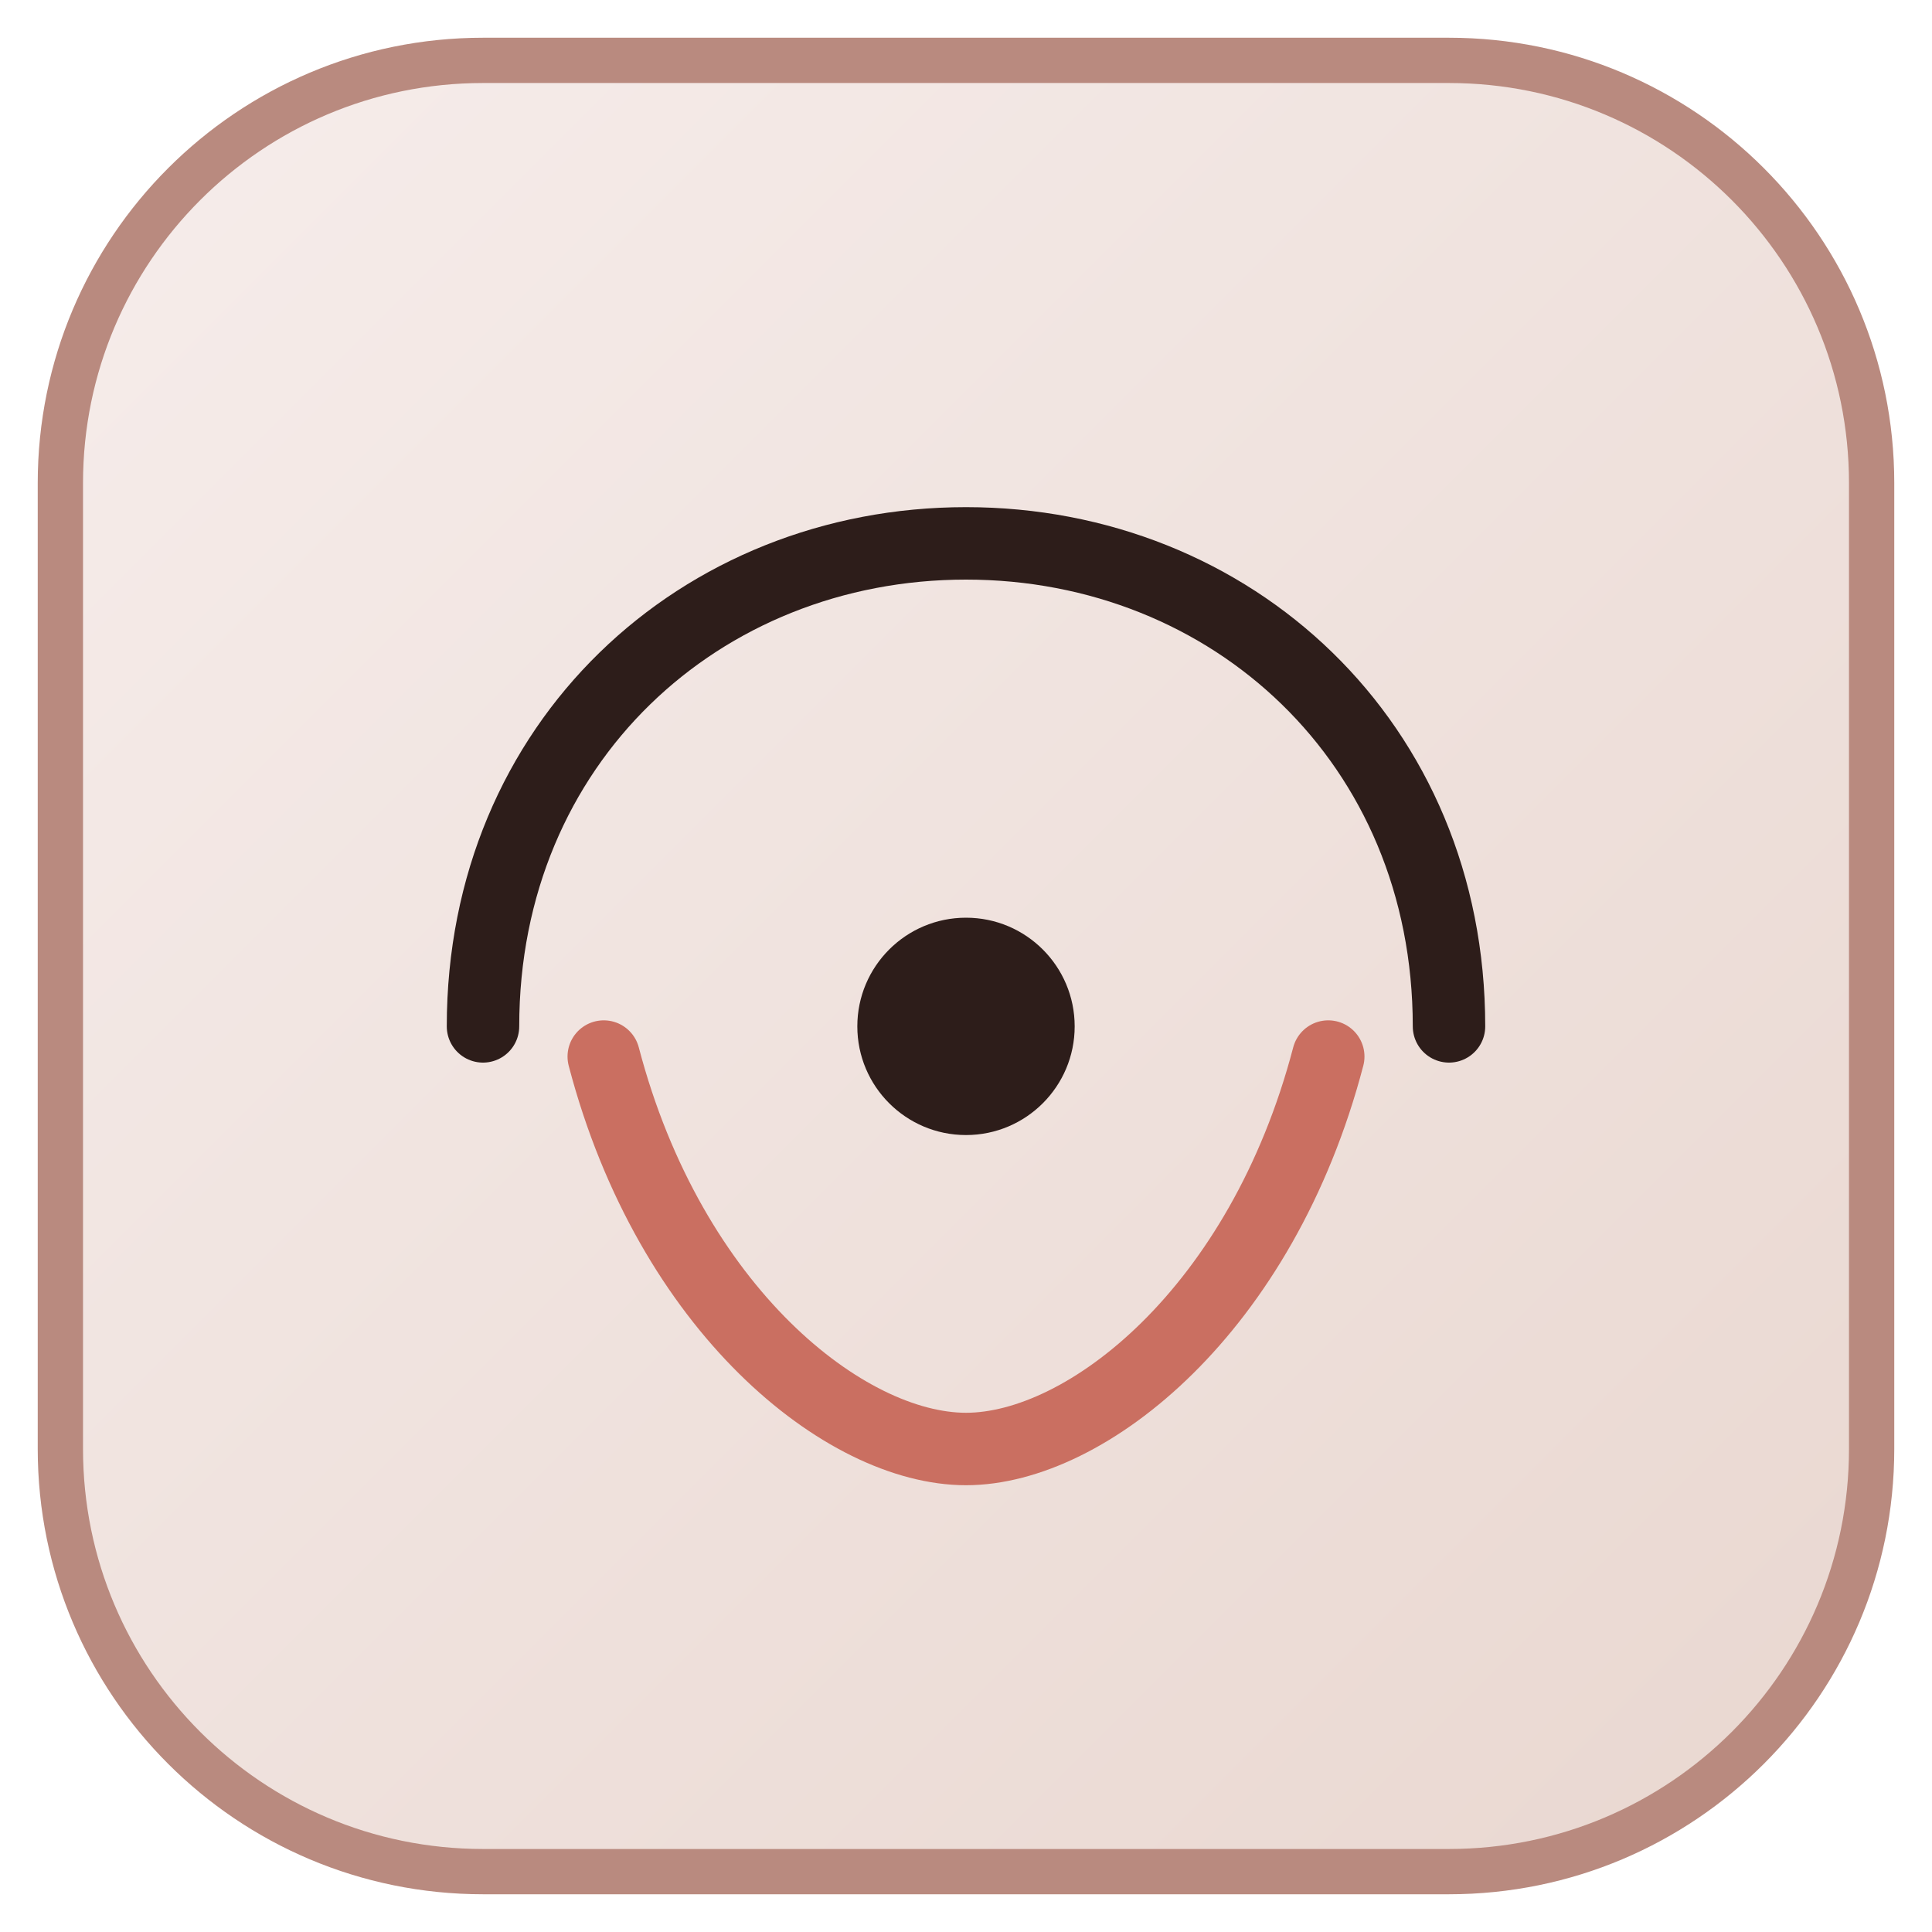
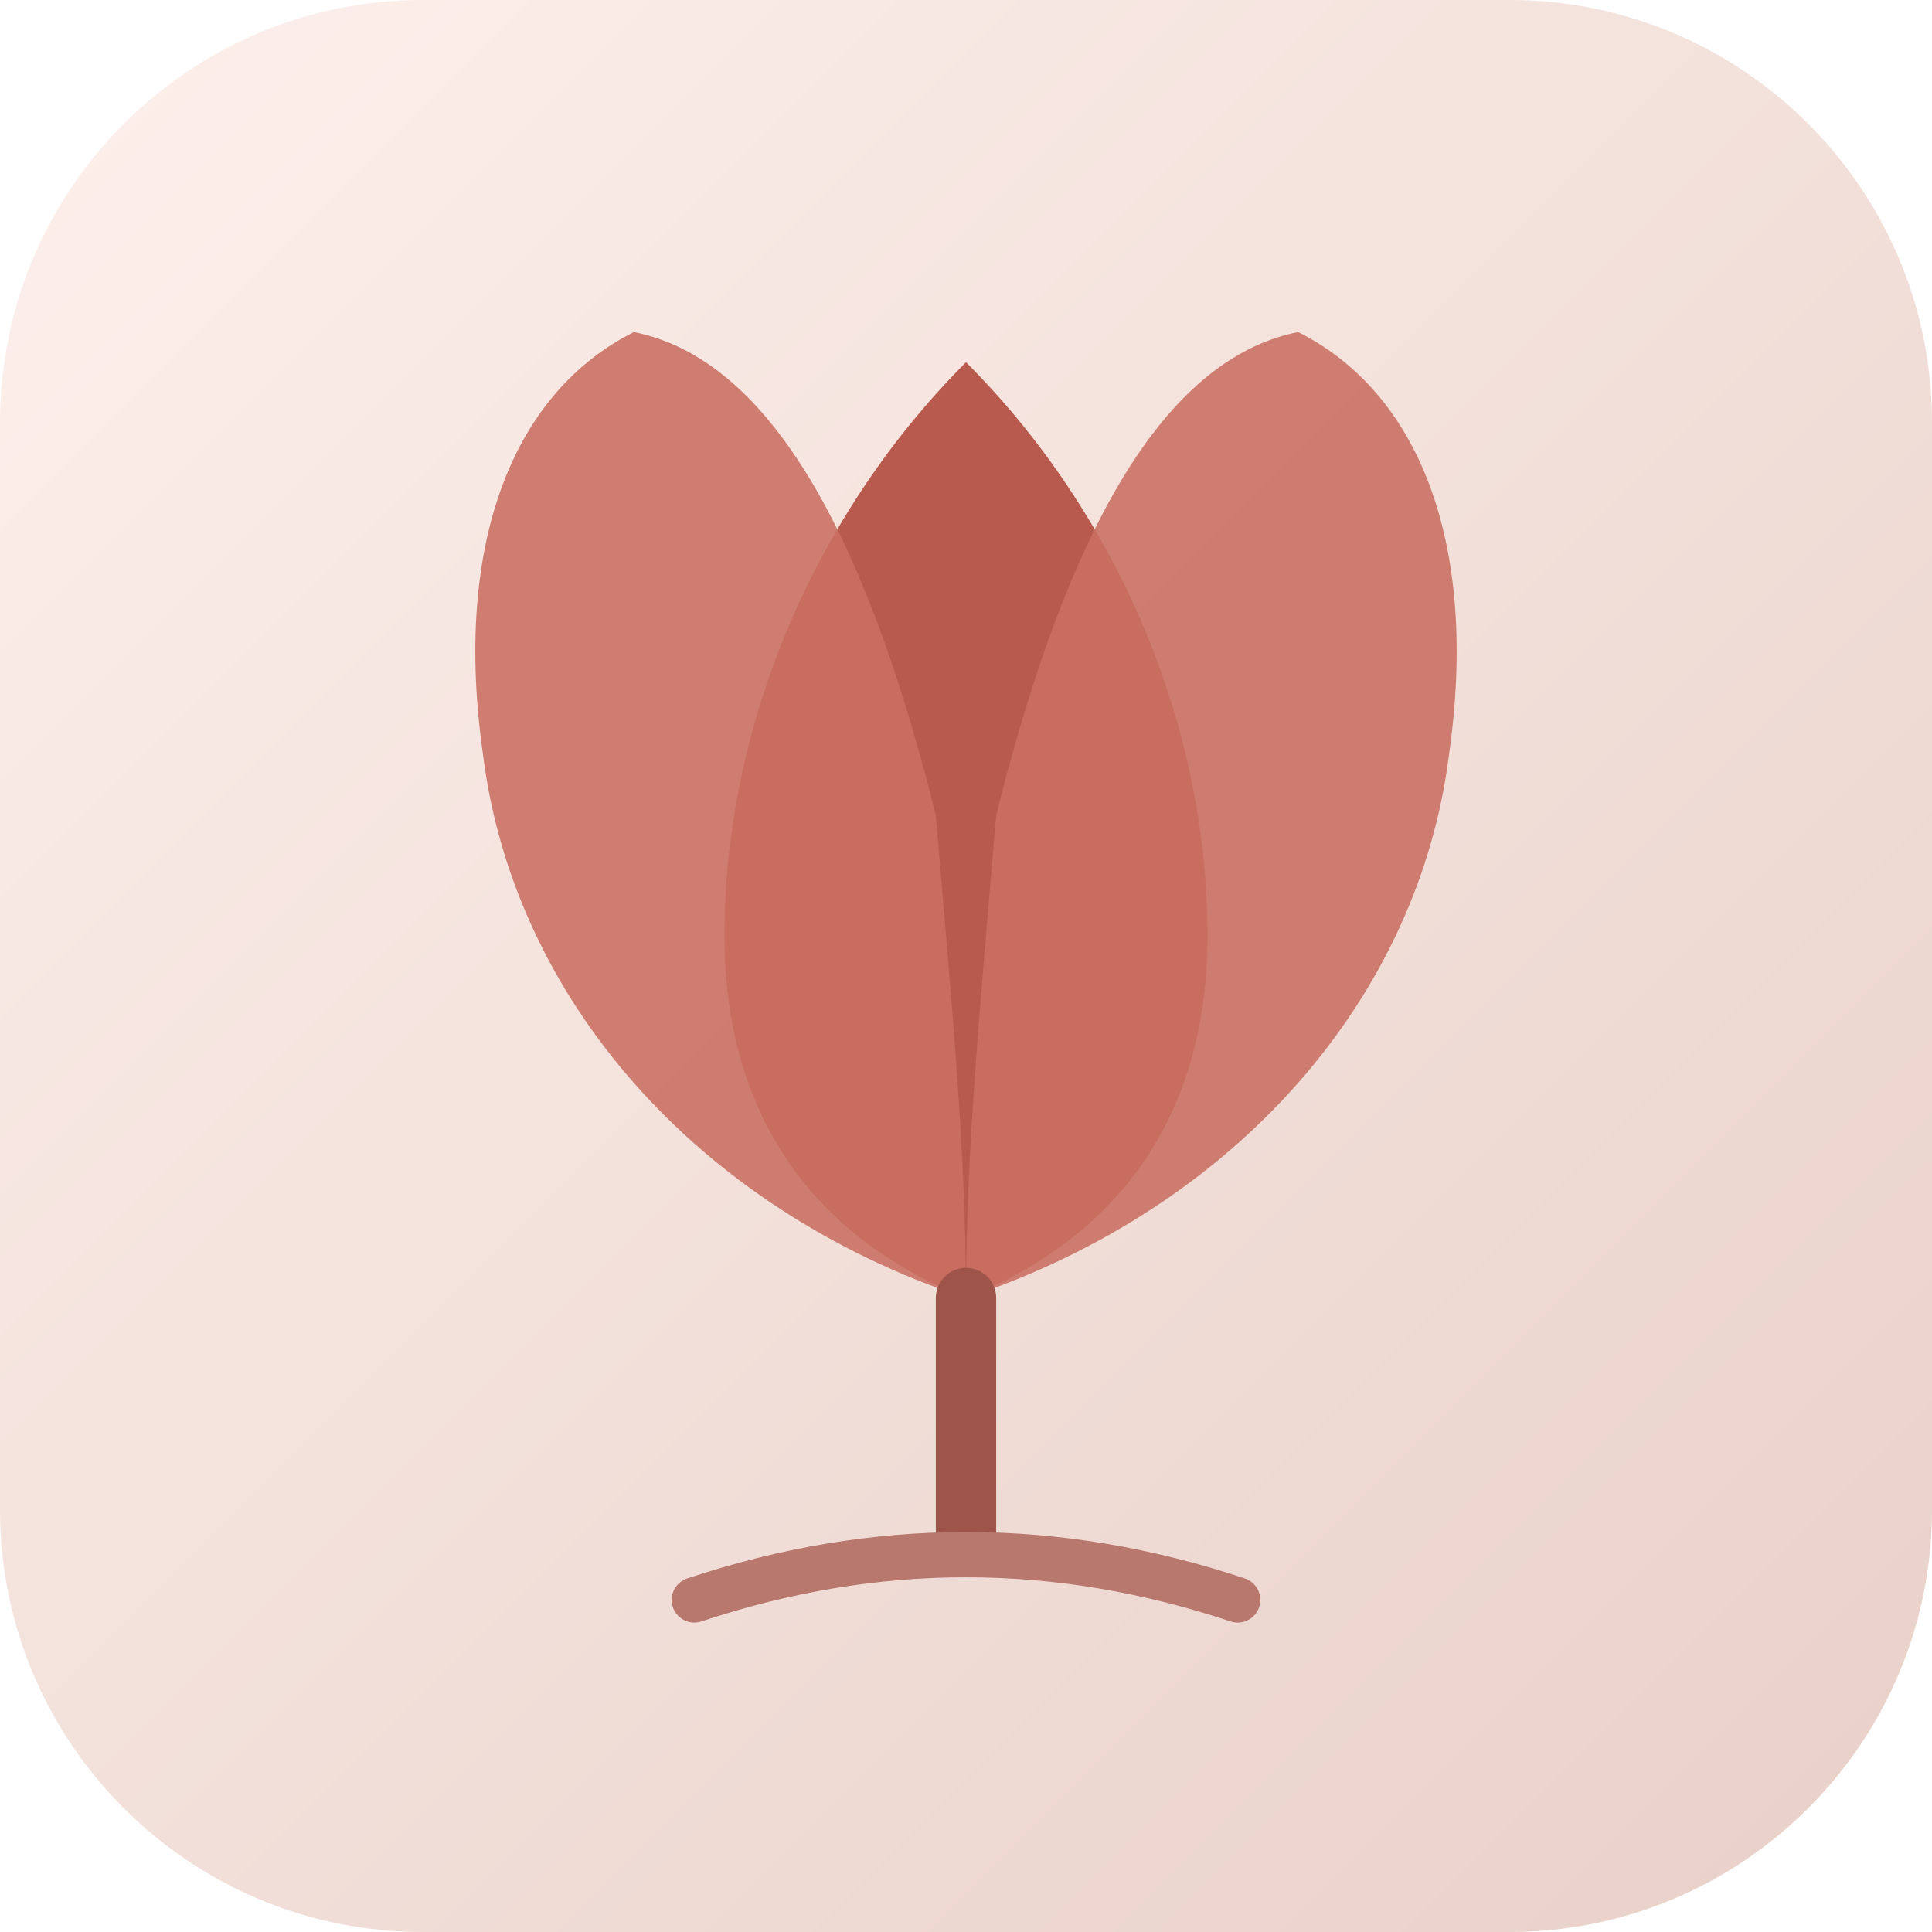
- <svg xmlns="http://www.w3.org/2000/svg" viewBox="0 0 64 64" role="img" aria-label="Pohlazeni po tele a dusi icon">
+ <svg xmlns="http://www.w3.org/2000/svg" viewBox="0 0 64 64" role="img" aria-label="Pohlazení po těle a duši">
  <defs>
    <linearGradient id="bg" x1="0" y1="0" x2="1" y2="1">
-       <stop offset="0%" stop-color="#f6edeb" />
-       <stop offset="100%" stop-color="#e9d7d0" />
+       <stop offset="0%" stop-color="#fdf0ec" />
+       <stop offset="100%" stop-color="#e8d0c8" />
    </linearGradient>
  </defs>
-   <rect x="2" y="2" width="60" height="60" rx="14" fill="url(#bg)" stroke="#b98a7f" stroke-width="1.5" />
-   <path d="M16 34c0-9.4 7.2-16 16-16s16 6.6 16 16" fill="none" stroke="#2d1d1a" stroke-width="2.4" stroke-linecap="round" />
-   <path d="M20 35c2.2 8.4 8 13 12 13s9.8-4.6 12-13" fill="none" stroke="#ca6f61" stroke-width="2.4" stroke-linecap="round" />
-   <circle cx="32" cy="34" r="3.6" fill="#2d1d1a" />
+   <rect width="64" height="64" rx="14" fill="url(#bg)" />
+   <path d="M32 12 C27 17 24 24 24 31 C24 37 27 41 32 43 C37 41 40 37 40 31 C40 24 37 17 32 12Z" fill="#b85b4e" />
+   <path d="M32 43 C23 40 17 33 16 25 C15 18 17 13 21 11 C26 12 29 19 31 27 C31.5 33 32 38 32 43Z" fill="#ca6f61" opacity="0.88" />
+   <path d="M32 43 C41 40 47 33 48 25 C49 18 47 13 43 11 C38 12 35 19 33 27 C32.5 33 32 38 32 43Z" fill="#ca6f61" opacity="0.88" />
+   <line x1="32" y1="43" x2="32" y2="51" stroke="#9e5449" stroke-width="2" stroke-linecap="round" />
+   <path d="M23 53 Q32 50 41 53" stroke="#b8786e" stroke-width="1.5" stroke-linecap="round" fill="none" />
</svg>
